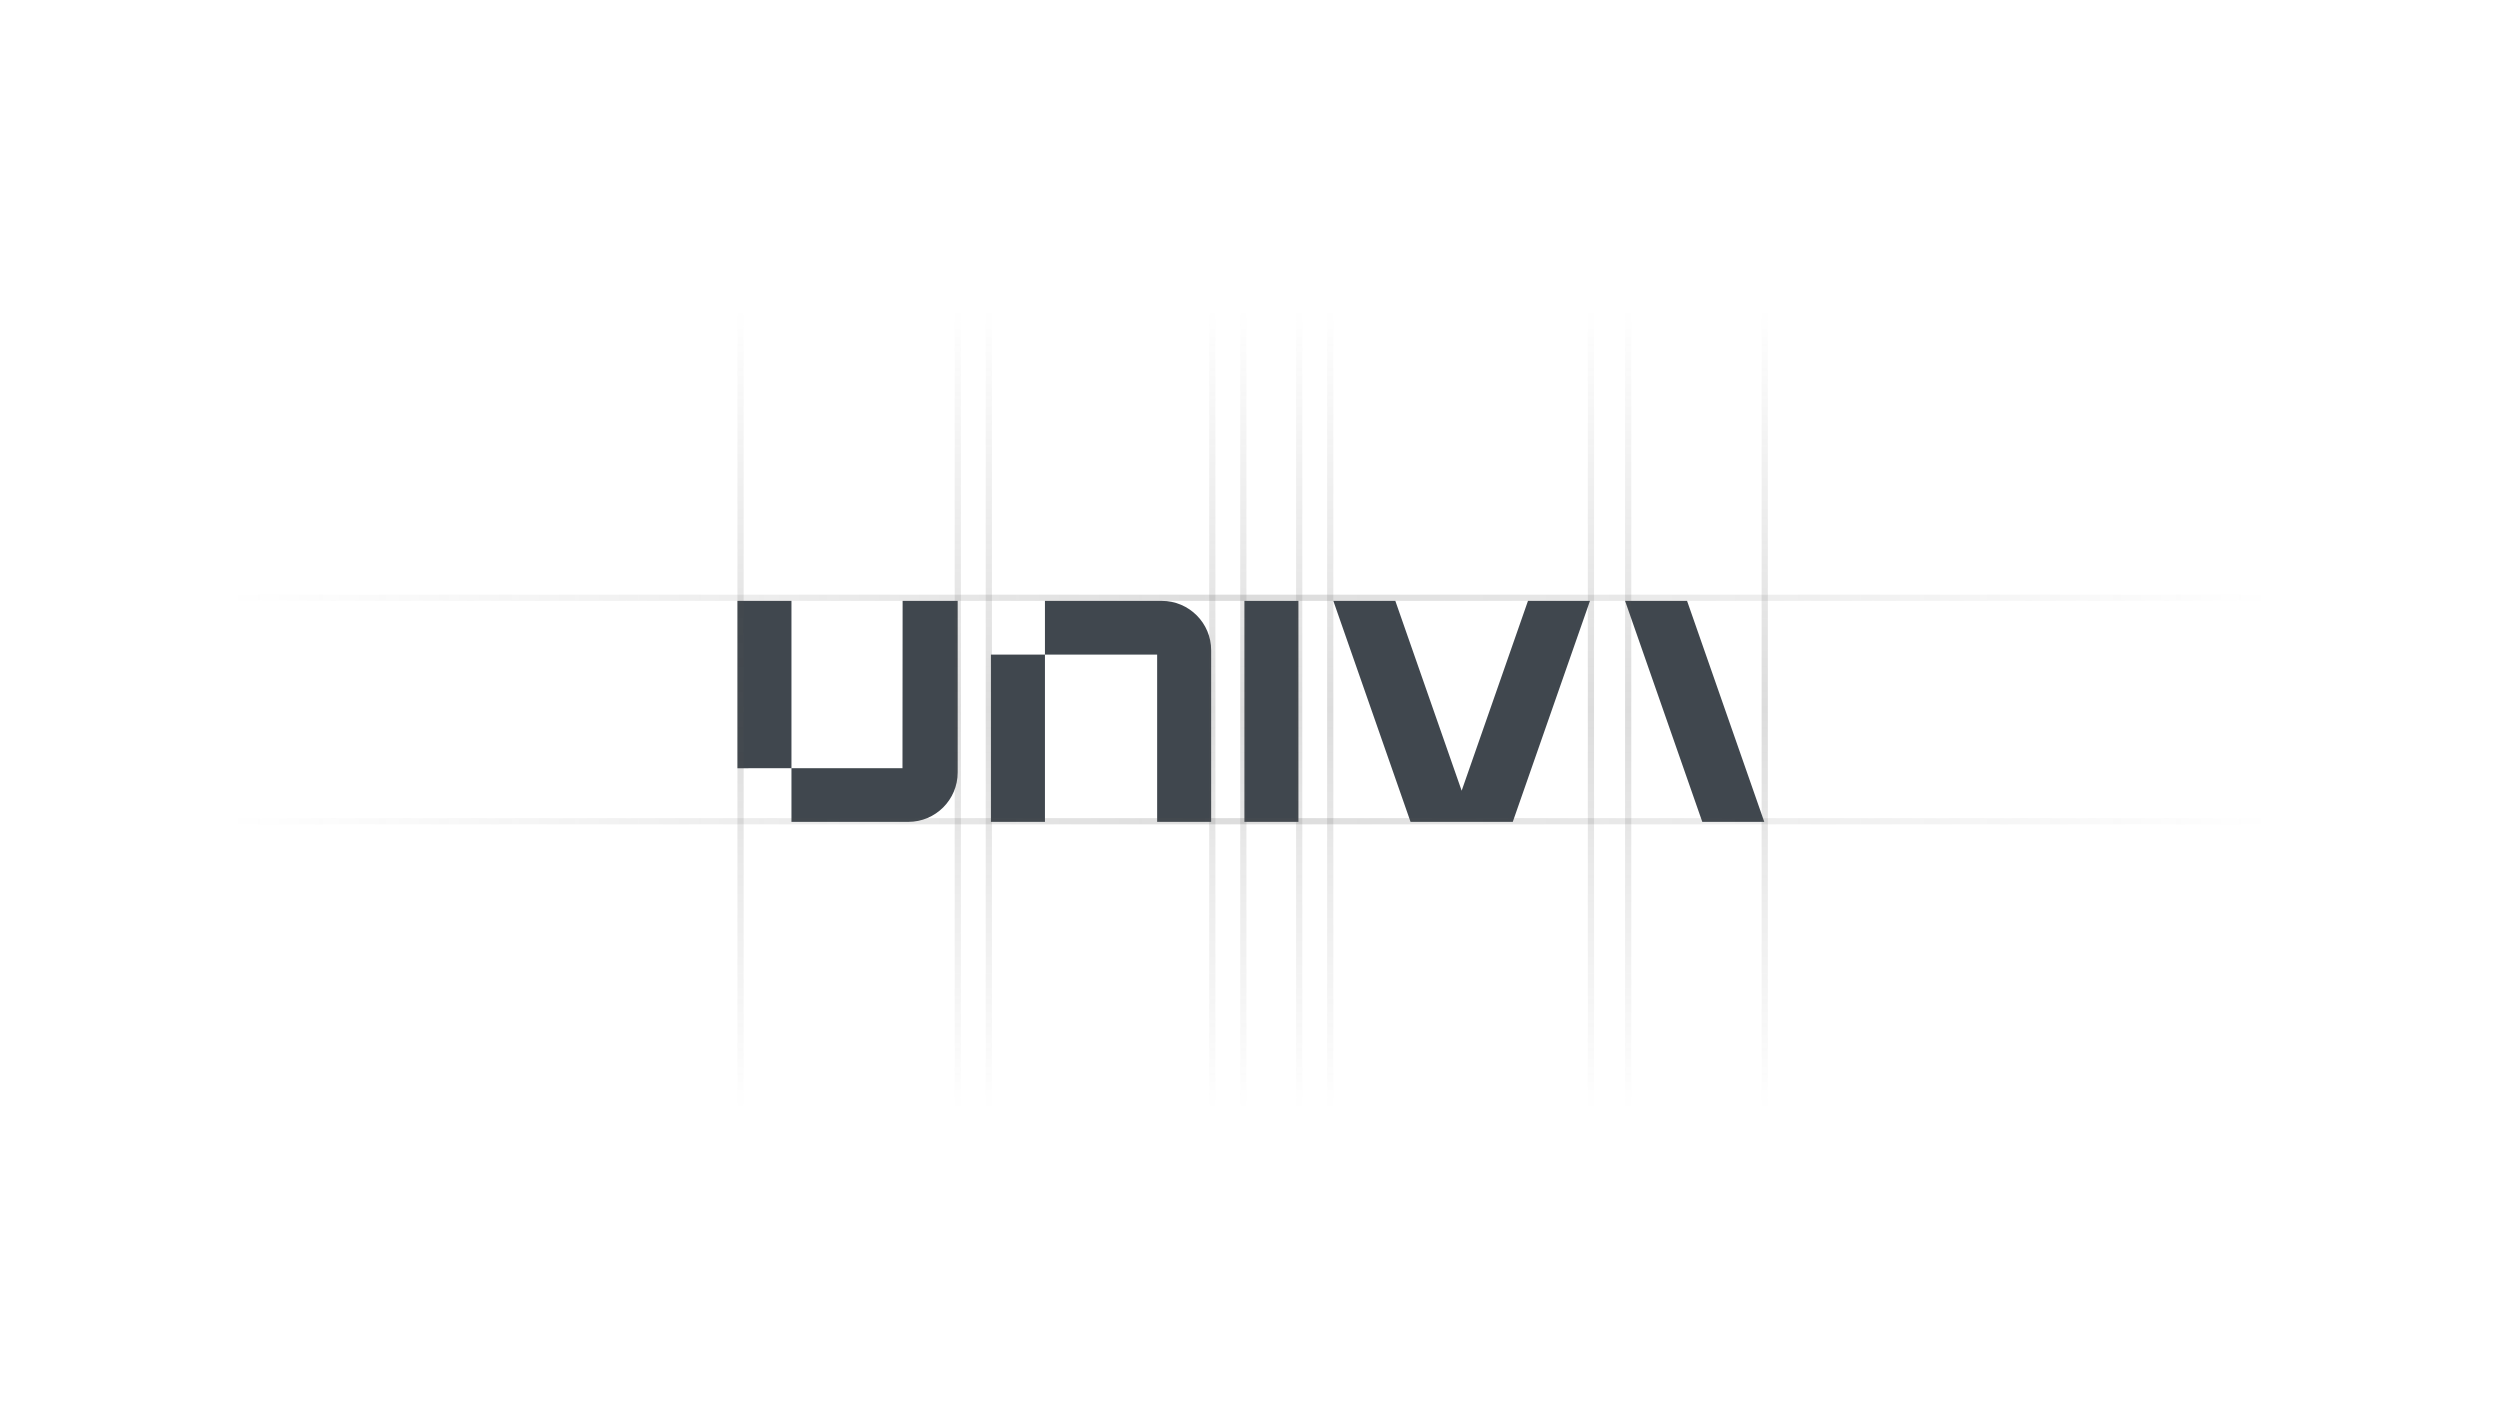
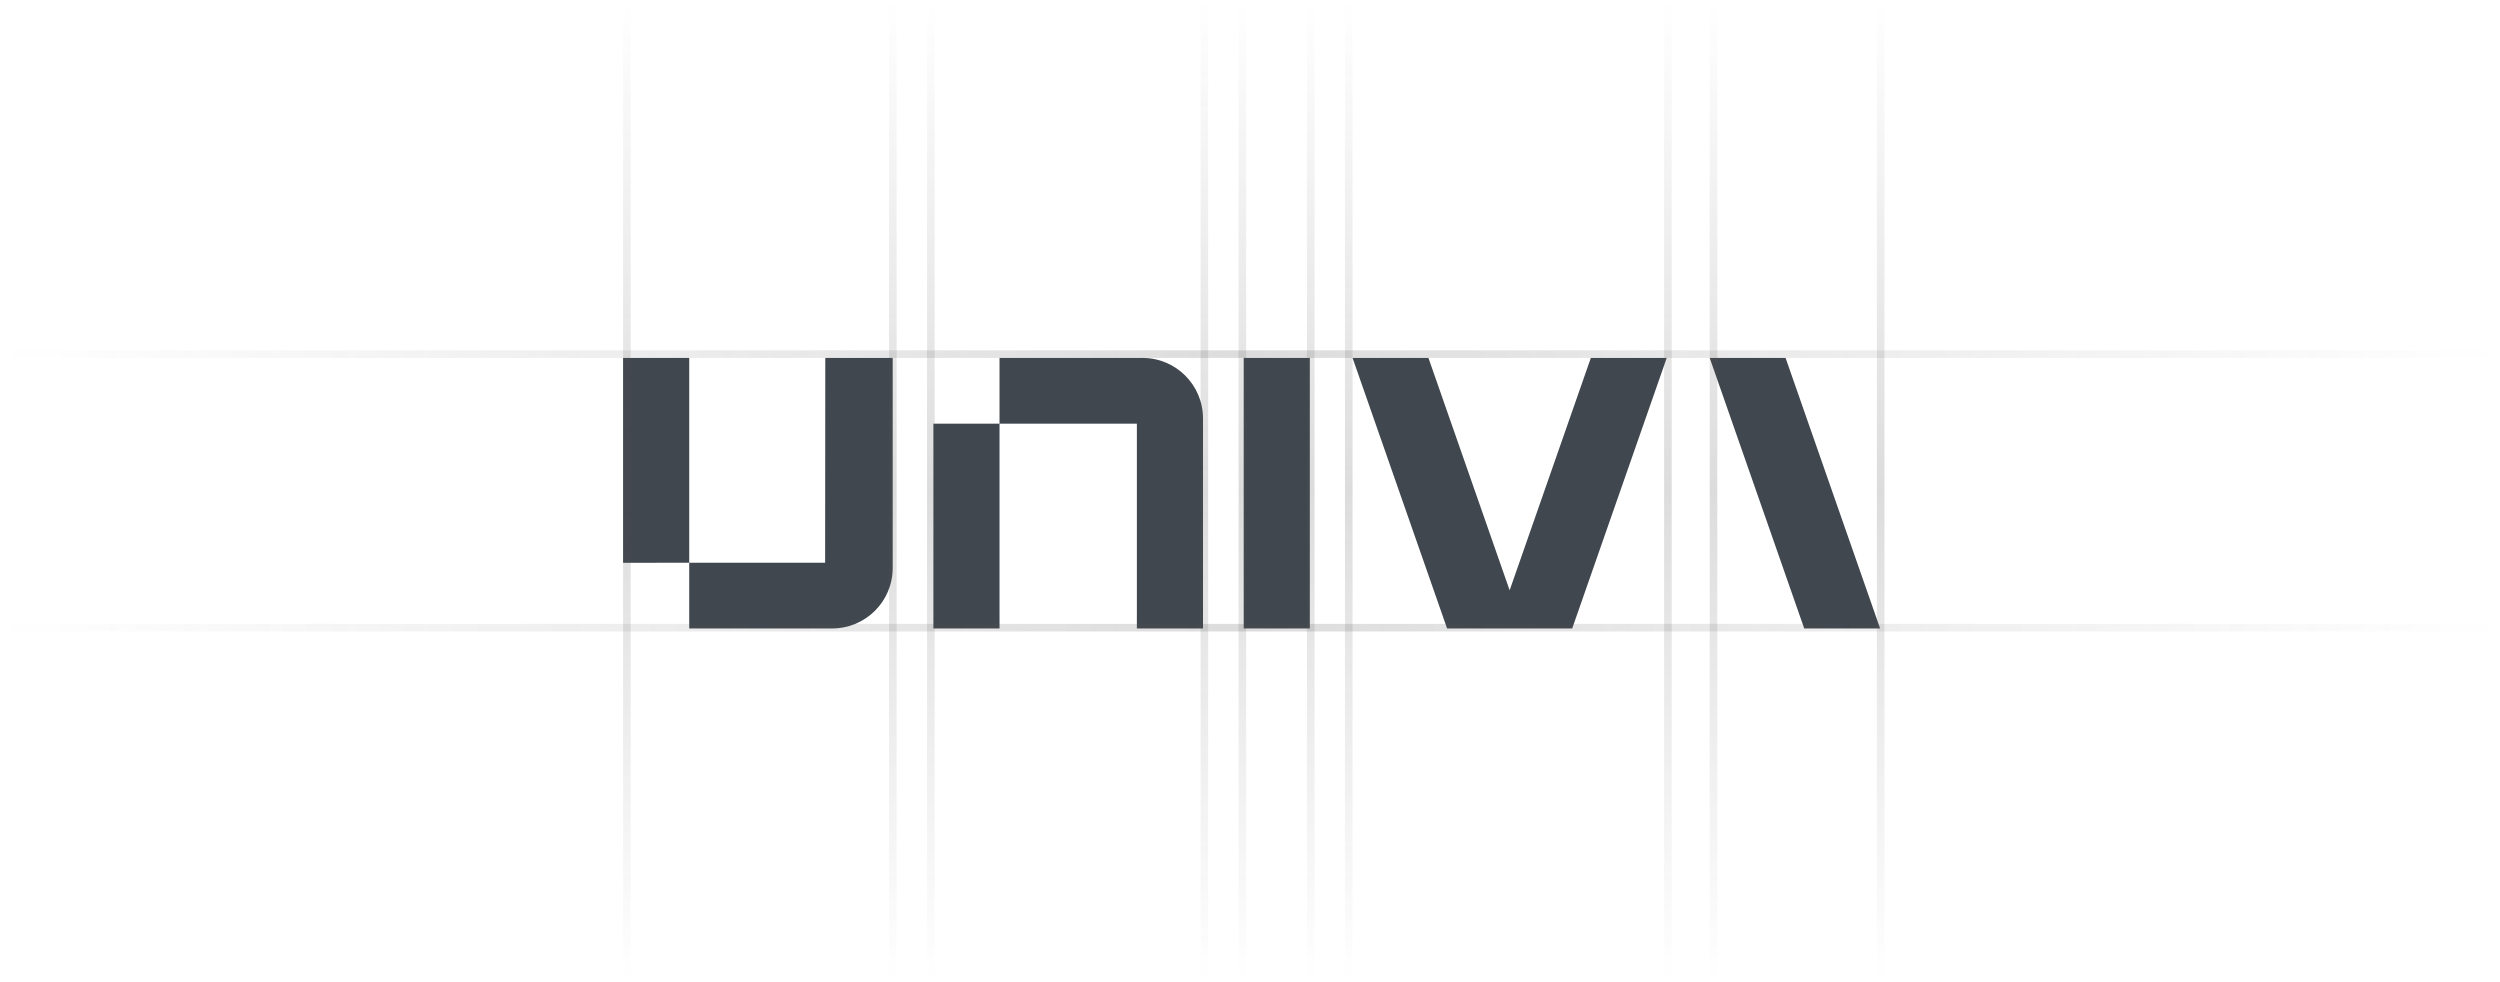
- <svg xmlns="http://www.w3.org/2000/svg" width="673" height="382" viewBox="2.0 2.0 673.0 382.0" fill="none" preserveAspectRatio="xMidYMid meet" role="img">
+ <svg xmlns="http://www.w3.org/2000/svg" width="550" height="216" viewBox="63.5 85.22 549.76 215.56" fill="none" preserveAspectRatio="xMidYMid meet" role="img">
  <defs>
    <linearGradient id="paint0_linear_0_1" x1="63.498" y1="164.257" x2="613.253" y2="164.257" gradientUnits="userSpaceOnUse">
      <stop stop-color="#515151" stop-opacity="0" />
      <stop offset="0.5" stop-color="#515151" />
      <stop offset="1" stop-color="#515151" stop-opacity="0" />
    </linearGradient>
    <linearGradient id="paint1_linear_0_1" x1="63.498" y1="224.412" x2="613.253" y2="224.412" gradientUnits="userSpaceOnUse">
      <stop stop-color="#515151" stop-opacity="0" />
      <stop offset="0.5" stop-color="#515151" />
      <stop offset="1" stop-color="#515151" stop-opacity="0" />
    </linearGradient>
    <linearGradient id="paint2_linear_0_1" x1="200.019" y1="85.22" x2="200.019" y2="300.778" gradientUnits="userSpaceOnUse">
      <stop stop-color="#515151" stop-opacity="0" />
      <stop offset="0.5" stop-color="#515151" />
      <stop offset="1" stop-color="#515151" stop-opacity="0" />
    </linearGradient>
    <linearGradient id="paint3_linear_0_1" x1="475.731" y1="85.22" x2="475.731" y2="300.778" gradientUnits="userSpaceOnUse">
      <stop stop-color="#515151" stop-opacity="0" />
      <stop offset="0.5" stop-color="#515151" />
      <stop offset="1" stop-color="#515151" stop-opacity="0" />
    </linearGradient>
    <linearGradient id="paint4_linear_0_1" x1="258.503" y1="85.22" x2="258.503" y2="300.778" gradientUnits="userSpaceOnUse">
      <stop stop-color="#515151" stop-opacity="0" />
      <stop offset="0.5" stop-color="#515151" />
      <stop offset="1" stop-color="#515151" stop-opacity="0" />
    </linearGradient>
    <linearGradient id="paint5_linear_0_1" x1="266.858" y1="85.22" x2="266.858" y2="300.778" gradientUnits="userSpaceOnUse">
      <stop stop-color="#515151" stop-opacity="0" />
      <stop offset="0.5" stop-color="#515151" />
      <stop offset="1" stop-color="#515151" stop-opacity="0" />
    </linearGradient>
    <linearGradient id="paint6_linear_0_1" x1="327.014" y1="85.22" x2="327.014" y2="300.778" gradientUnits="userSpaceOnUse">
      <stop stop-color="#515151" stop-opacity="0" />
      <stop offset="0.5" stop-color="#515151" />
      <stop offset="1" stop-color="#515151" stop-opacity="0" />
    </linearGradient>
    <linearGradient id="paint7_linear_0_1" x1="335.369" y1="85.22" x2="335.369" y2="300.778" gradientUnits="userSpaceOnUse">
      <stop stop-color="#515151" stop-opacity="0" />
      <stop offset="0.5" stop-color="#515151" />
      <stop offset="1" stop-color="#515151" stop-opacity="0" />
    </linearGradient>
    <linearGradient id="paint8_linear_0_1" x1="350.407" y1="85.22" x2="350.407" y2="300.778" gradientUnits="userSpaceOnUse">
      <stop stop-color="#515151" stop-opacity="0" />
      <stop offset="0.5" stop-color="#515151" />
      <stop offset="1" stop-color="#515151" stop-opacity="0" />
    </linearGradient>
    <linearGradient id="paint9_linear_0_1" x1="428.944" y1="85.22" x2="428.944" y2="300.778" gradientUnits="userSpaceOnUse">
      <stop stop-color="#515151" stop-opacity="0" />
      <stop offset="0.5" stop-color="#515151" />
      <stop offset="1" stop-color="#515151" stop-opacity="0" />
    </linearGradient>
    <linearGradient id="paint10_linear_0_1" x1="358.762" y1="85.22" x2="358.762" y2="300.778" gradientUnits="userSpaceOnUse">
      <stop stop-color="#515151" stop-opacity="0" />
      <stop offset="0.5" stop-color="#515151" />
      <stop offset="1" stop-color="#515151" stop-opacity="0" />
    </linearGradient>
    <linearGradient id="paint11_linear_0_1" x1="438.97" y1="85.22" x2="438.97" y2="300.778" gradientUnits="userSpaceOnUse">
      <stop stop-color="#515151" stop-opacity="0" />
      <stop offset="0.5" stop-color="#515151" />
      <stop offset="1" stop-color="#515151" stop-opacity="0" />
    </linearGradient>
  </defs>
  <g id="Group 1000003460">
    <g id="Group 1000003458">
      <path id="Vector" d="M336.995 163.757H351.537V223.247H336.995V163.757Z" fill="#40474E" />
      <path id="Vector_2" d="M395.477 214.859L413.332 163.757H430.021L409.234 223.247H381.72L360.933 163.757H377.621L395.477 214.859Z" fill="#40474E" />
      <path id="Vector_3" d="M215.061 163.757H200.519V208.813L215.061 208.791V223.247H246.509C253.853 223.247 259.807 217.293 259.807 209.949V163.757H244.985L244.948 208.791H215.061V163.757Z" fill="#40474E" />
      <path id="Vector_4" d="M268.756 223.247V178.212H283.299V223.247H268.756ZM313.502 223.247L328.045 223.247V177.055C328.045 169.711 322.091 163.757 314.747 163.757H283.299V178.212H313.502V223.247Z" fill="#40474E" />
      <path id="Vector_5" d="M439.47 163.757H456.157L476.944 223.247H460.256L439.47 163.757Z" fill="#40474E" />
    </g>
    <line id="Line 5" opacity="0.2" x1="63.498" y1="162.921" x2="613.253" y2="162.921" stroke="url(#paint0_linear_0_1)" stroke-width="1.671" />
    <line id="Line 6" opacity="0.2" x1="63.498" y1="223.077" x2="613.253" y2="223.077" stroke="url(#paint1_linear_0_1)" stroke-width="1.671" />
    <line id="Line 7" opacity="0.2" x1="201.354" y1="85.22" x2="201.354" y2="300.778" stroke="url(#paint2_linear_0_1)" stroke-width="1.671" />
    <line id="Line 8" opacity="0.2" x1="477.067" y1="85.22" x2="477.067" y2="300.778" stroke="url(#paint3_linear_0_1)" stroke-width="1.671" />
    <line id="Line 9" opacity="0.2" x1="259.839" y1="85.22" x2="259.839" y2="300.778" stroke="url(#paint4_linear_0_1)" stroke-width="1.671" />
    <line id="Line 10" opacity="0.2" x1="268.194" y1="85.22" x2="268.194" y2="300.778" stroke="url(#paint5_linear_0_1)" stroke-width="1.671" />
    <line id="Line 11" opacity="0.2" x1="328.349" y1="85.22" x2="328.349" y2="300.778" stroke="url(#paint6_linear_0_1)" stroke-width="1.671" />
    <line id="Line 12" opacity="0.2" x1="336.704" y1="85.22" x2="336.704" y2="300.778" stroke="url(#paint7_linear_0_1)" stroke-width="1.671" />
    <line id="Line 13" opacity="0.2" x1="351.743" y1="85.22" x2="351.743" y2="300.778" stroke="url(#paint8_linear_0_1)" stroke-width="1.671" />
    <line id="Line 14" opacity="0.2" x1="430.279" y1="85.22" x2="430.279" y2="300.778" stroke="url(#paint9_linear_0_1)" stroke-width="1.671" />
    <line id="Line 15" opacity="0.2" x1="360.098" y1="85.22" x2="360.098" y2="300.778" stroke="url(#paint10_linear_0_1)" stroke-width="1.671" />
    <line id="Line 16" opacity="0.2" x1="440.305" y1="85.22" x2="440.305" y2="300.778" stroke="url(#paint11_linear_0_1)" stroke-width="1.671" />
  </g>
</svg>
